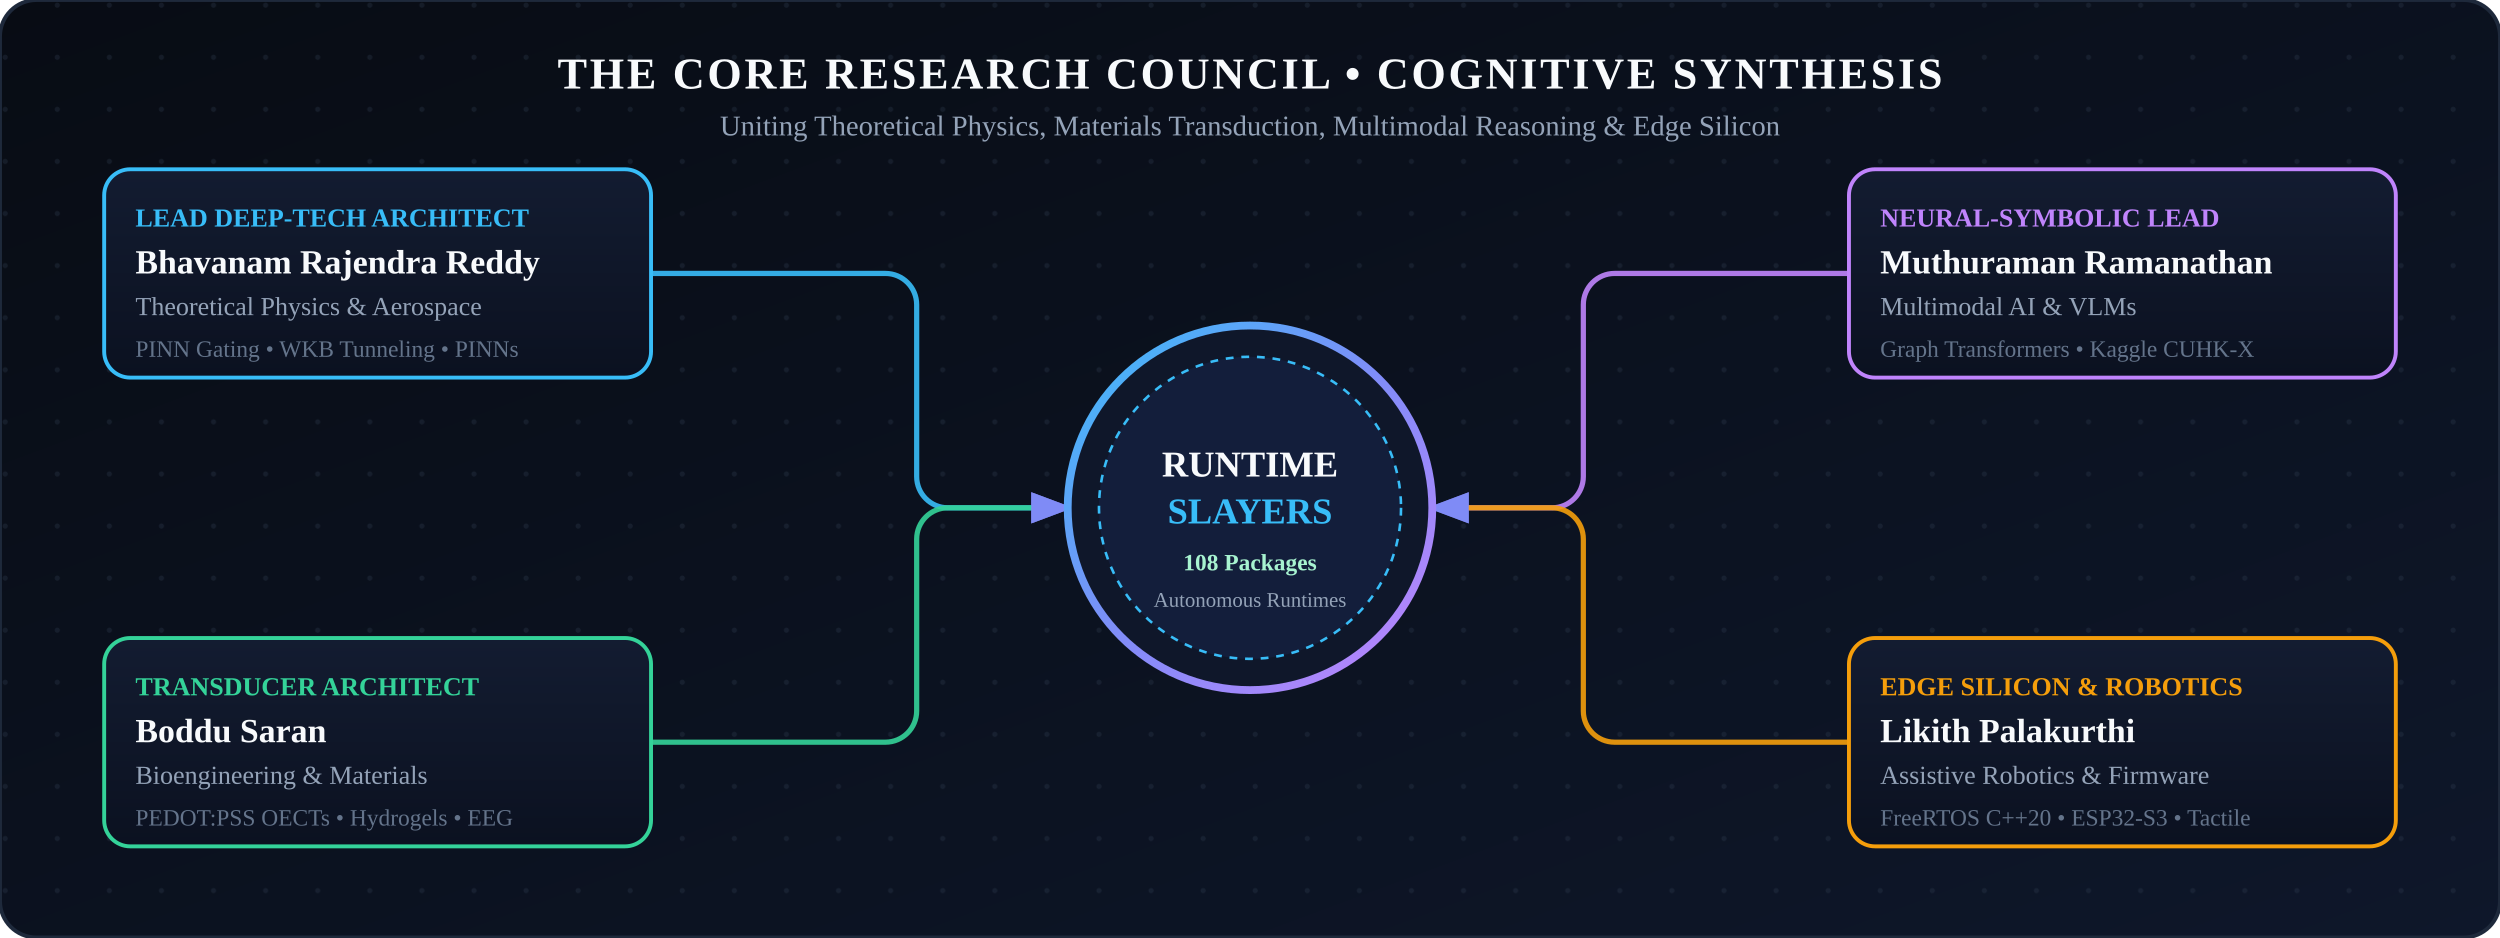
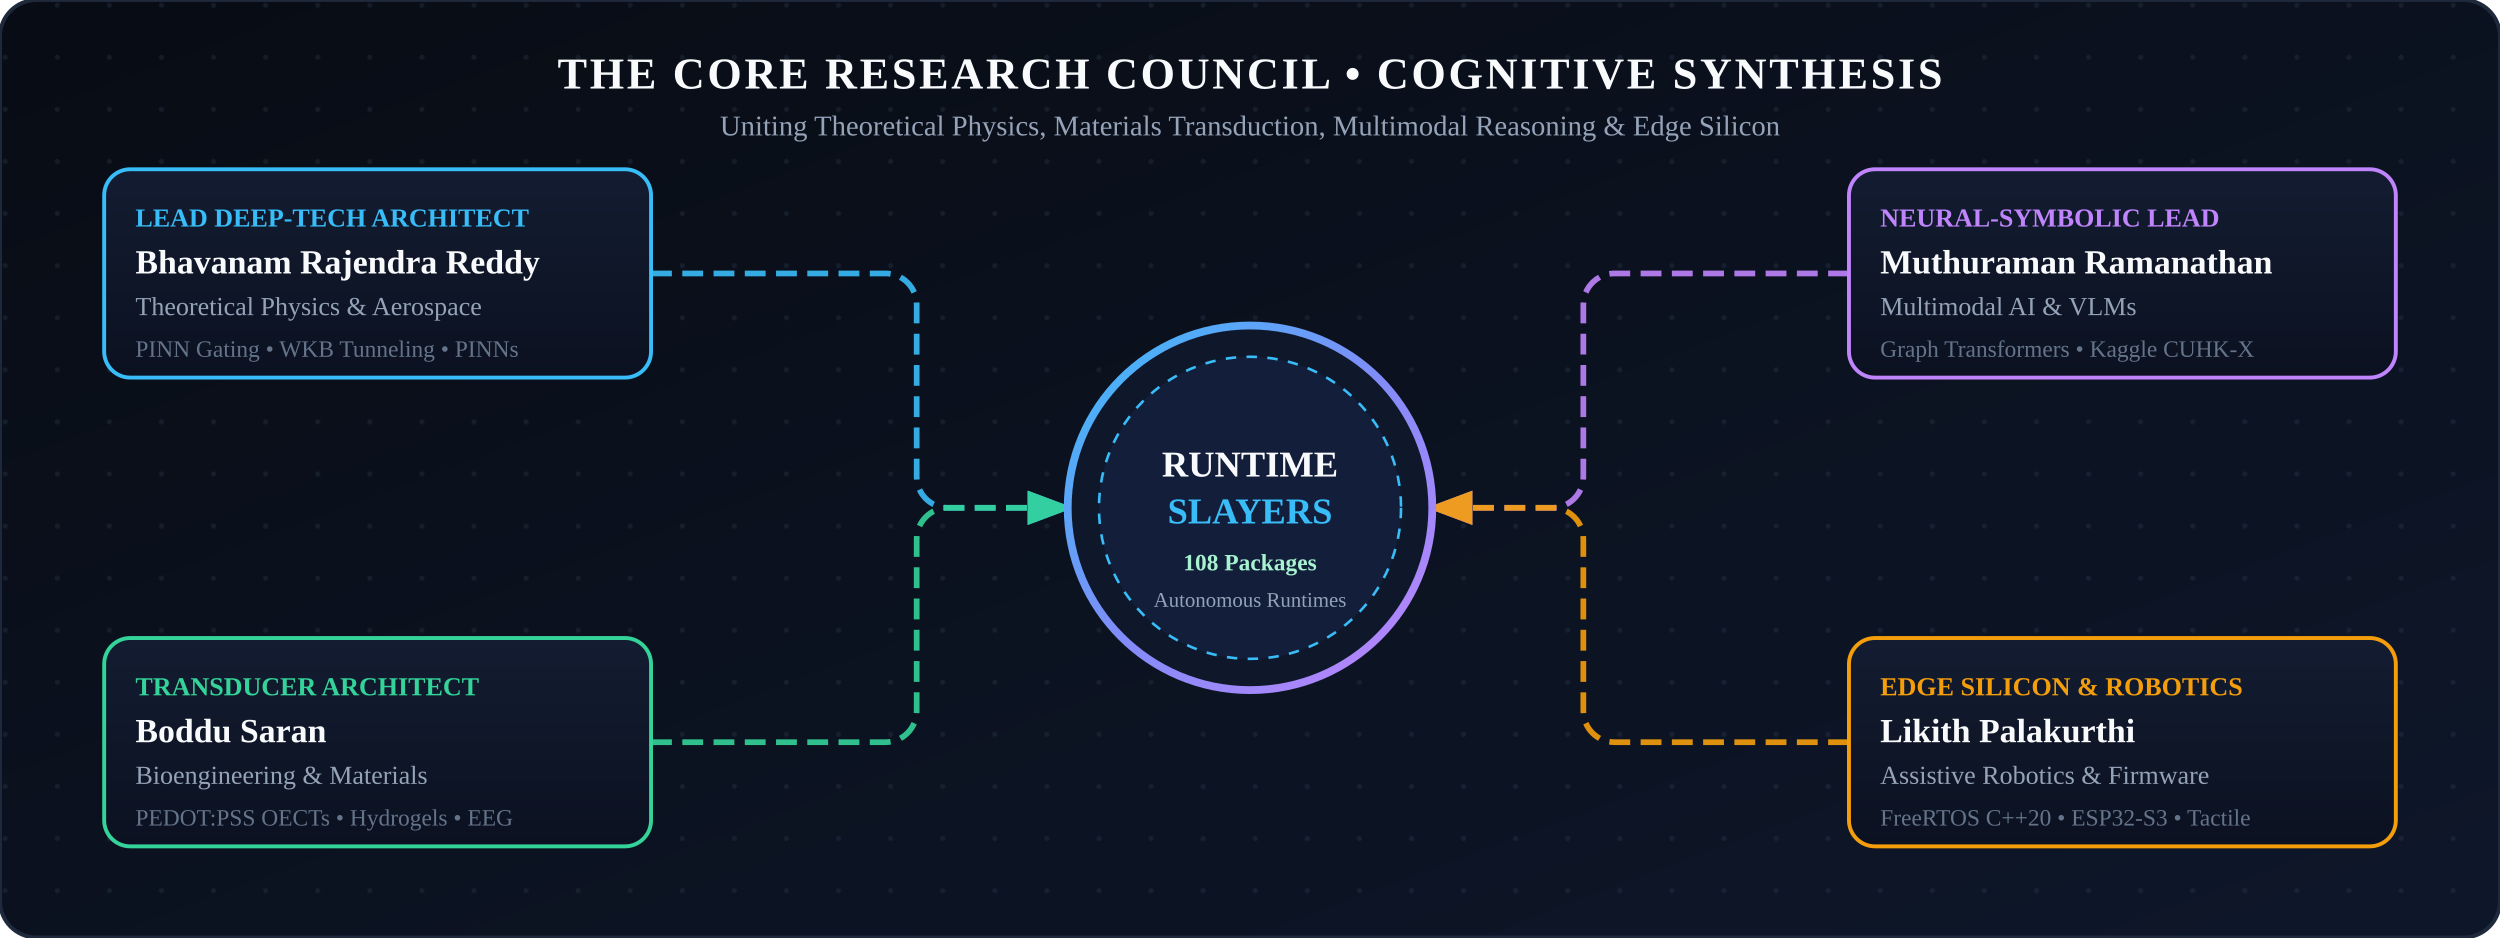
<svg xmlns="http://www.w3.org/2000/svg" viewBox="0 0 960 360" width="100%" height="100%" role="img" aria-labelledby="c-title c-desc">
  <defs>
    <linearGradient id="c-bg" x1="0%" y1="0%" x2="100%" y2="100%">
      <stop offset="0%" stop-color="#080c14" />
      <stop offset="100%" stop-color="#0e172a" />
    </linearGradient>
    <linearGradient id="c-card" x1="0%" y1="0%" x2="0%" y2="100%">
      <stop offset="0%" stop-color="#131c31" />
      <stop offset="100%" stop-color="#0b1120" />
    </linearGradient>
    <linearGradient id="c-hub" x1="0%" y1="0%" x2="100%" y2="100%">
      <stop offset="0%" stop-color="#38bdf8" />
      <stop offset="50%" stop-color="#818cf8" />
      <stop offset="100%" stop-color="#c084fc" />
    </linearGradient>
    <pattern id="c-grid" width="20" height="20" patternUnits="userSpaceOnUse">
      <circle cx="2" cy="2" r="1" fill="#334155" opacity="0.3" />
    </pattern>
    <marker id="arr-hub" markerWidth="8" markerHeight="6" refX="7" refY="3" orient="auto">
      <polygon points="0 0, 8 3, 0 6" fill="#818cf8" />
    </marker>
+     <marker id="arr-c" markerWidth="8" markerHeight="6" refX="7" refY="3" orient="auto">
+       <polygon points="0 0, 8 3, 0 6" fill="#38bdf8" />
+     </marker>
+     <marker id="arr-e" markerWidth="8" markerHeight="6" refX="7" refY="3" orient="auto">
+       <polygon points="0 0, 8 3, 0 6" fill="#34d399" />
+     </marker>
+     <marker id="arr-p" markerWidth="8" markerHeight="6" refX="7" refY="3" orient="auto">
+       <polygon points="0 0, 8 3, 0 6" fill="#c084fc" />
+     </marker>
+     <marker id="arr-a" markerWidth="8" markerHeight="6" refX="7" refY="3" orient="auto">
+       <polygon points="0 0, 8 3, 0 6" fill="#f59e0b" />
+     </marker>
  </defs>
  <rect width="960" height="360" rx="14" fill="url(#c-bg)" />
  <rect width="960" height="360" rx="14" fill="url(#c-grid)" />
  <rect width="960" height="360" rx="14" fill="none" stroke="#1e293b" stroke-width="1.5" />
  <text x="480" y="34" fill="#f8fafc" font-size="17" font-weight="800" text-anchor="middle" letter-spacing="0.06em">THE CORE RESEARCH COUNCIL • COGNITIVE SYNTHESIS</text>
  <text x="480" y="52" fill="#94a3b8" font-size="11" text-anchor="middle">Uniting Theoretical Physics, Materials Transduction, Multimodal Reasoning &amp; Edge Silicon</text>
-   <path d="M 250 105 H 340 A 12 12 0 0 1 352 117 V 183 A 12 12 0 0 0 364 195 H 410" fill="none" stroke="#38bdf8" stroke-width="2" marker-end="url(#arr-hub)" opacity="0.9" />
-   <path d="M 250 285 H 340 A 12 12 0 0 0 352 273 V 207 A 12 12 0 0 1 364 195 H 410" fill="none" stroke="#34d399" stroke-width="2" marker-end="url(#arr-hub)" opacity="0.9" />
-   <path d="M 710 105 H 620 A 12 12 0 0 0 608 117 V 183 A 12 12 0 0 1 596 195 H 550" fill="none" stroke="#c084fc" stroke-width="2" marker-end="url(#arr-hub)" opacity="0.9" />
-   <path d="M 710 285 H 620 A 12 12 0 0 1 608 273 V 207 A 12 12 0 0 0 596 195 H 550" fill="none" stroke="#f59e0b" stroke-width="2" marker-end="url(#arr-hub)" opacity="0.9" />
+   <path d="M 250 105 H 340 A 12 12 0 0 1 352 117 V 183 A 12 12 0 0 0 364 195 H 410" fill="none" stroke="#38bdf8" stroke-width="2.2" marker-end="url(#arr-c)" opacity="0.9" stroke-dasharray="8 4">
+     <animate attributeName="stroke-dashoffset" values="0;-24" dur="1.4s" repeatCount="indefinite" />
+   </path>
+   <path d="M 250 285 H 340 A 12 12 0 0 0 352 273 V 207 A 12 12 0 0 1 364 195 H 410" fill="none" stroke="#34d399" stroke-width="2.2" marker-end="url(#arr-e)" opacity="0.9" stroke-dasharray="8 4">
+     <animate attributeName="stroke-dashoffset" values="0;-24" dur="1.4s" repeatCount="indefinite" />
+   </path>
+   <path d="M 710 105 H 620 A 12 12 0 0 0 608 117 V 183 A 12 12 0 0 1 596 195 H 550" fill="none" stroke="#c084fc" stroke-width="2.2" marker-end="url(#arr-p)" opacity="0.9" stroke-dasharray="8 4">
+     <animate attributeName="stroke-dashoffset" values="0;-24" dur="1.4s" repeatCount="indefinite" />
+   </path>
+   <path d="M 710 285 H 620 A 12 12 0 0 1 608 273 V 207 A 12 12 0 0 0 596 195 H 550" fill="none" stroke="#f59e0b" stroke-width="2.2" marker-end="url(#arr-a)" opacity="0.9" stroke-dasharray="8 4">
+     <animate attributeName="stroke-dashoffset" values="0;-24" dur="1.4s" repeatCount="indefinite" />
+   </path>
  <rect x="40" y="65" width="210" height="80" rx="10" fill="url(#c-card)" stroke="#38bdf8" stroke-width="1.5" />
  <text x="52" y="87" fill="#38bdf8" font-size="10" font-weight="700">LEAD DEEP-TECH ARCHITECT</text>
  <text x="52" y="105" fill="#f8fafc" font-size="13" font-weight="700">Bhavanam Rajendra Reddy</text>
  <text x="52" y="121" fill="#94a3b8" font-size="10">Theoretical Physics &amp; Aerospace</text>
  <text x="52" y="137" fill="#64748b" font-size="9">PINN Gating • WKB Tunneling • PINNs</text>
  <rect x="40" y="245" width="210" height="80" rx="10" fill="url(#c-card)" stroke="#34d399" stroke-width="1.5" />
  <text x="52" y="267" fill="#34d399" font-size="10" font-weight="700">TRANSDUCER ARCHITECT</text>
  <text x="52" y="285" fill="#f8fafc" font-size="13" font-weight="700">Boddu Saran</text>
  <text x="52" y="301" fill="#94a3b8" font-size="10">Bioengineering &amp; Materials</text>
  <text x="52" y="317" fill="#64748b" font-size="9">PEDOT:PSS OECTs • Hydrogels • EEG</text>
-   <circle cx="480" cy="195" r="70" fill="#0f172a" stroke="url(#c-hub)" stroke-width="3" />
-   <circle cx="480" cy="195" r="58" fill="#131e3b" stroke="#38bdf8" stroke-dasharray="3 3" />
+   <circle cx="480" cy="195" r="70" fill="#0f172a" stroke="url(#c-hub)" stroke-width="3">
+     <animate attributeName="stroke-width" values="2.5;3.8;2.5" dur="3s" repeatCount="indefinite" />
+   </circle>
+   <circle cx="480" cy="195" r="58" fill="#131e3b" stroke="#38bdf8" stroke-dasharray="4 4">
+     <animateTransform attributeName="transform" type="rotate" from="0 480 195" to="360 480 195" dur="14s" repeatCount="indefinite" />
+   </circle>
  <text x="480" y="183" fill="#f8fafc" font-size="14" font-weight="800" text-anchor="middle">RUNTIME</text>
  <text x="480" y="201" fill="#38bdf8" font-size="14" font-weight="800" text-anchor="middle">SLAYERS</text>
  <text x="480" y="219" fill="#a7f3d0" font-size="9" font-weight="600" text-anchor="middle">108 Packages</text>
  <text x="480" y="233" fill="#94a3b8" font-size="8" text-anchor="middle">Autonomous Runtimes</text>
  <rect x="710" y="65" width="210" height="80" rx="10" fill="url(#c-card)" stroke="#c084fc" stroke-width="1.5" />
  <text x="722" y="87" fill="#c084fc" font-size="10" font-weight="700">NEURAL-SYMBOLIC LEAD</text>
  <text x="722" y="105" fill="#f8fafc" font-size="13" font-weight="700">Muthuraman Ramanathan</text>
  <text x="722" y="121" fill="#94a3b8" font-size="10">Multimodal AI &amp; VLMs</text>
  <text x="722" y="137" fill="#64748b" font-size="9">Graph Transformers • Kaggle CUHK-X</text>
  <rect x="710" y="245" width="210" height="80" rx="10" fill="url(#c-card)" stroke="#f59e0b" stroke-width="1.5" />
  <text x="722" y="267" fill="#f59e0b" font-size="10" font-weight="700">EDGE SILICON &amp; ROBOTICS</text>
  <text x="722" y="285" fill="#f8fafc" font-size="13" font-weight="700">Likith Palakurthi</text>
  <text x="722" y="301" fill="#94a3b8" font-size="10">Assistive Robotics &amp; Firmware</text>
  <text x="722" y="317" fill="#64748b" font-size="9">FreeRTOS C++20 • ESP32-S3 • Tactile</text>
</svg>
